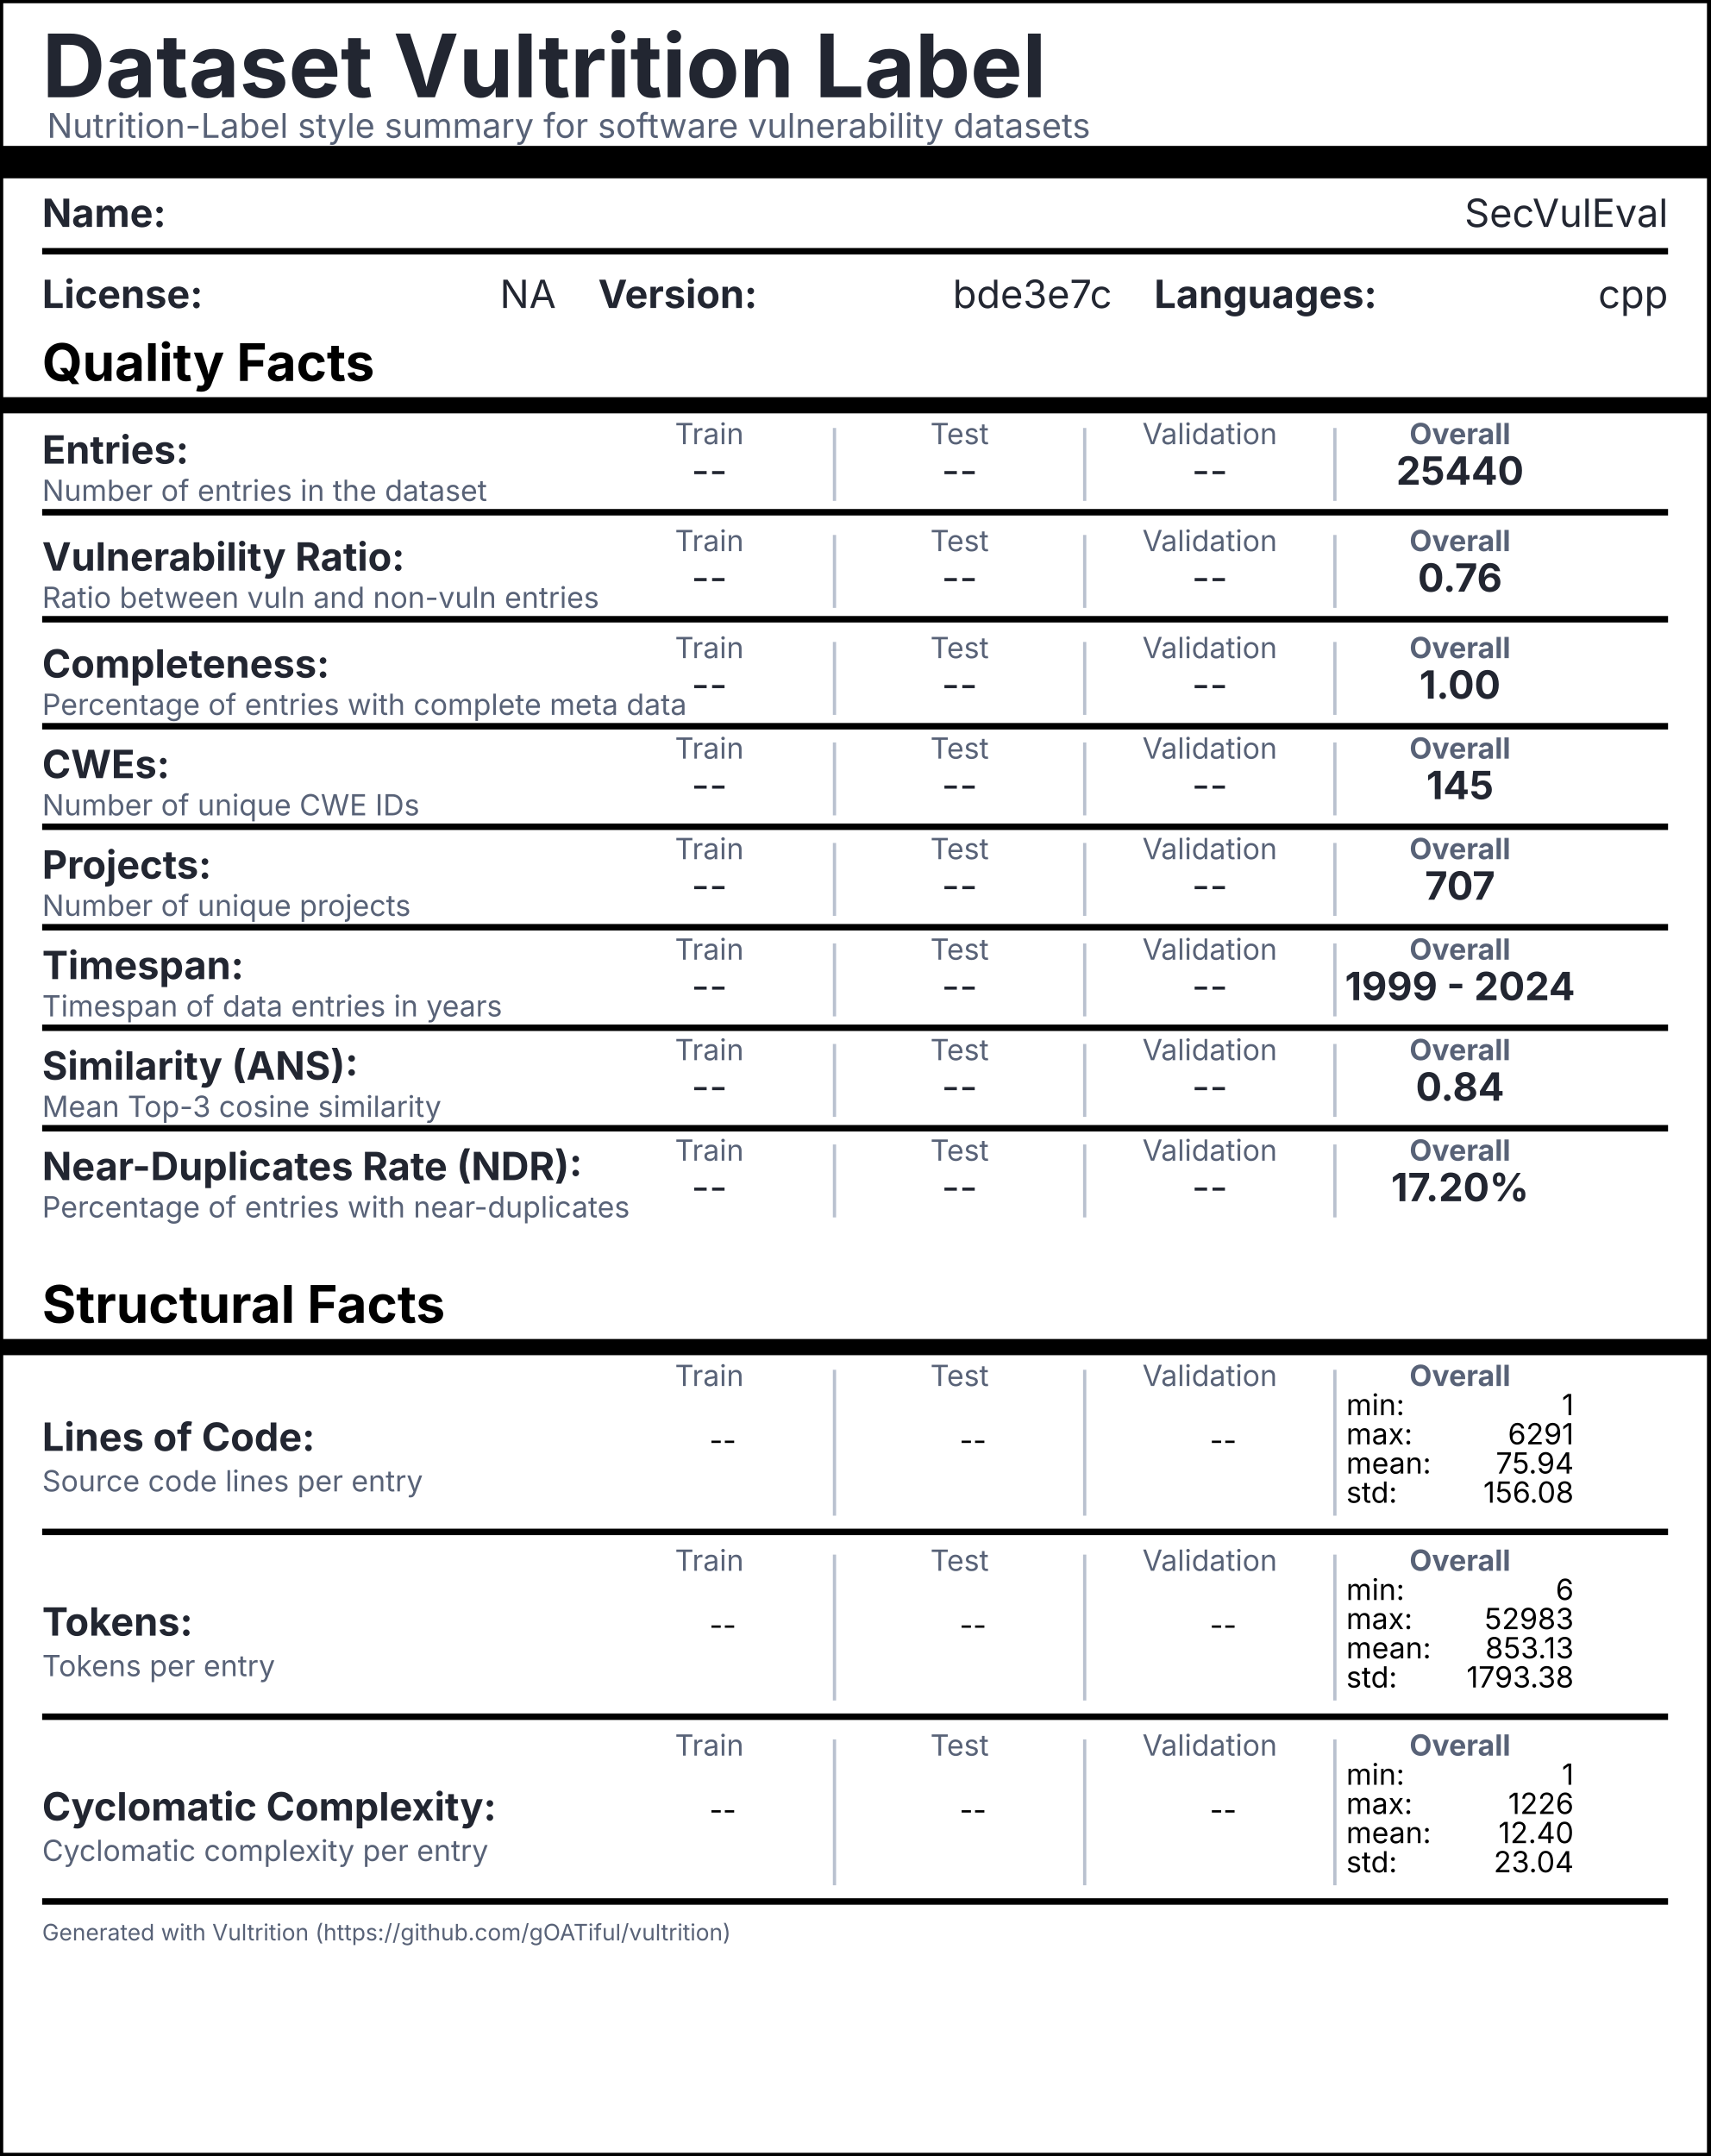
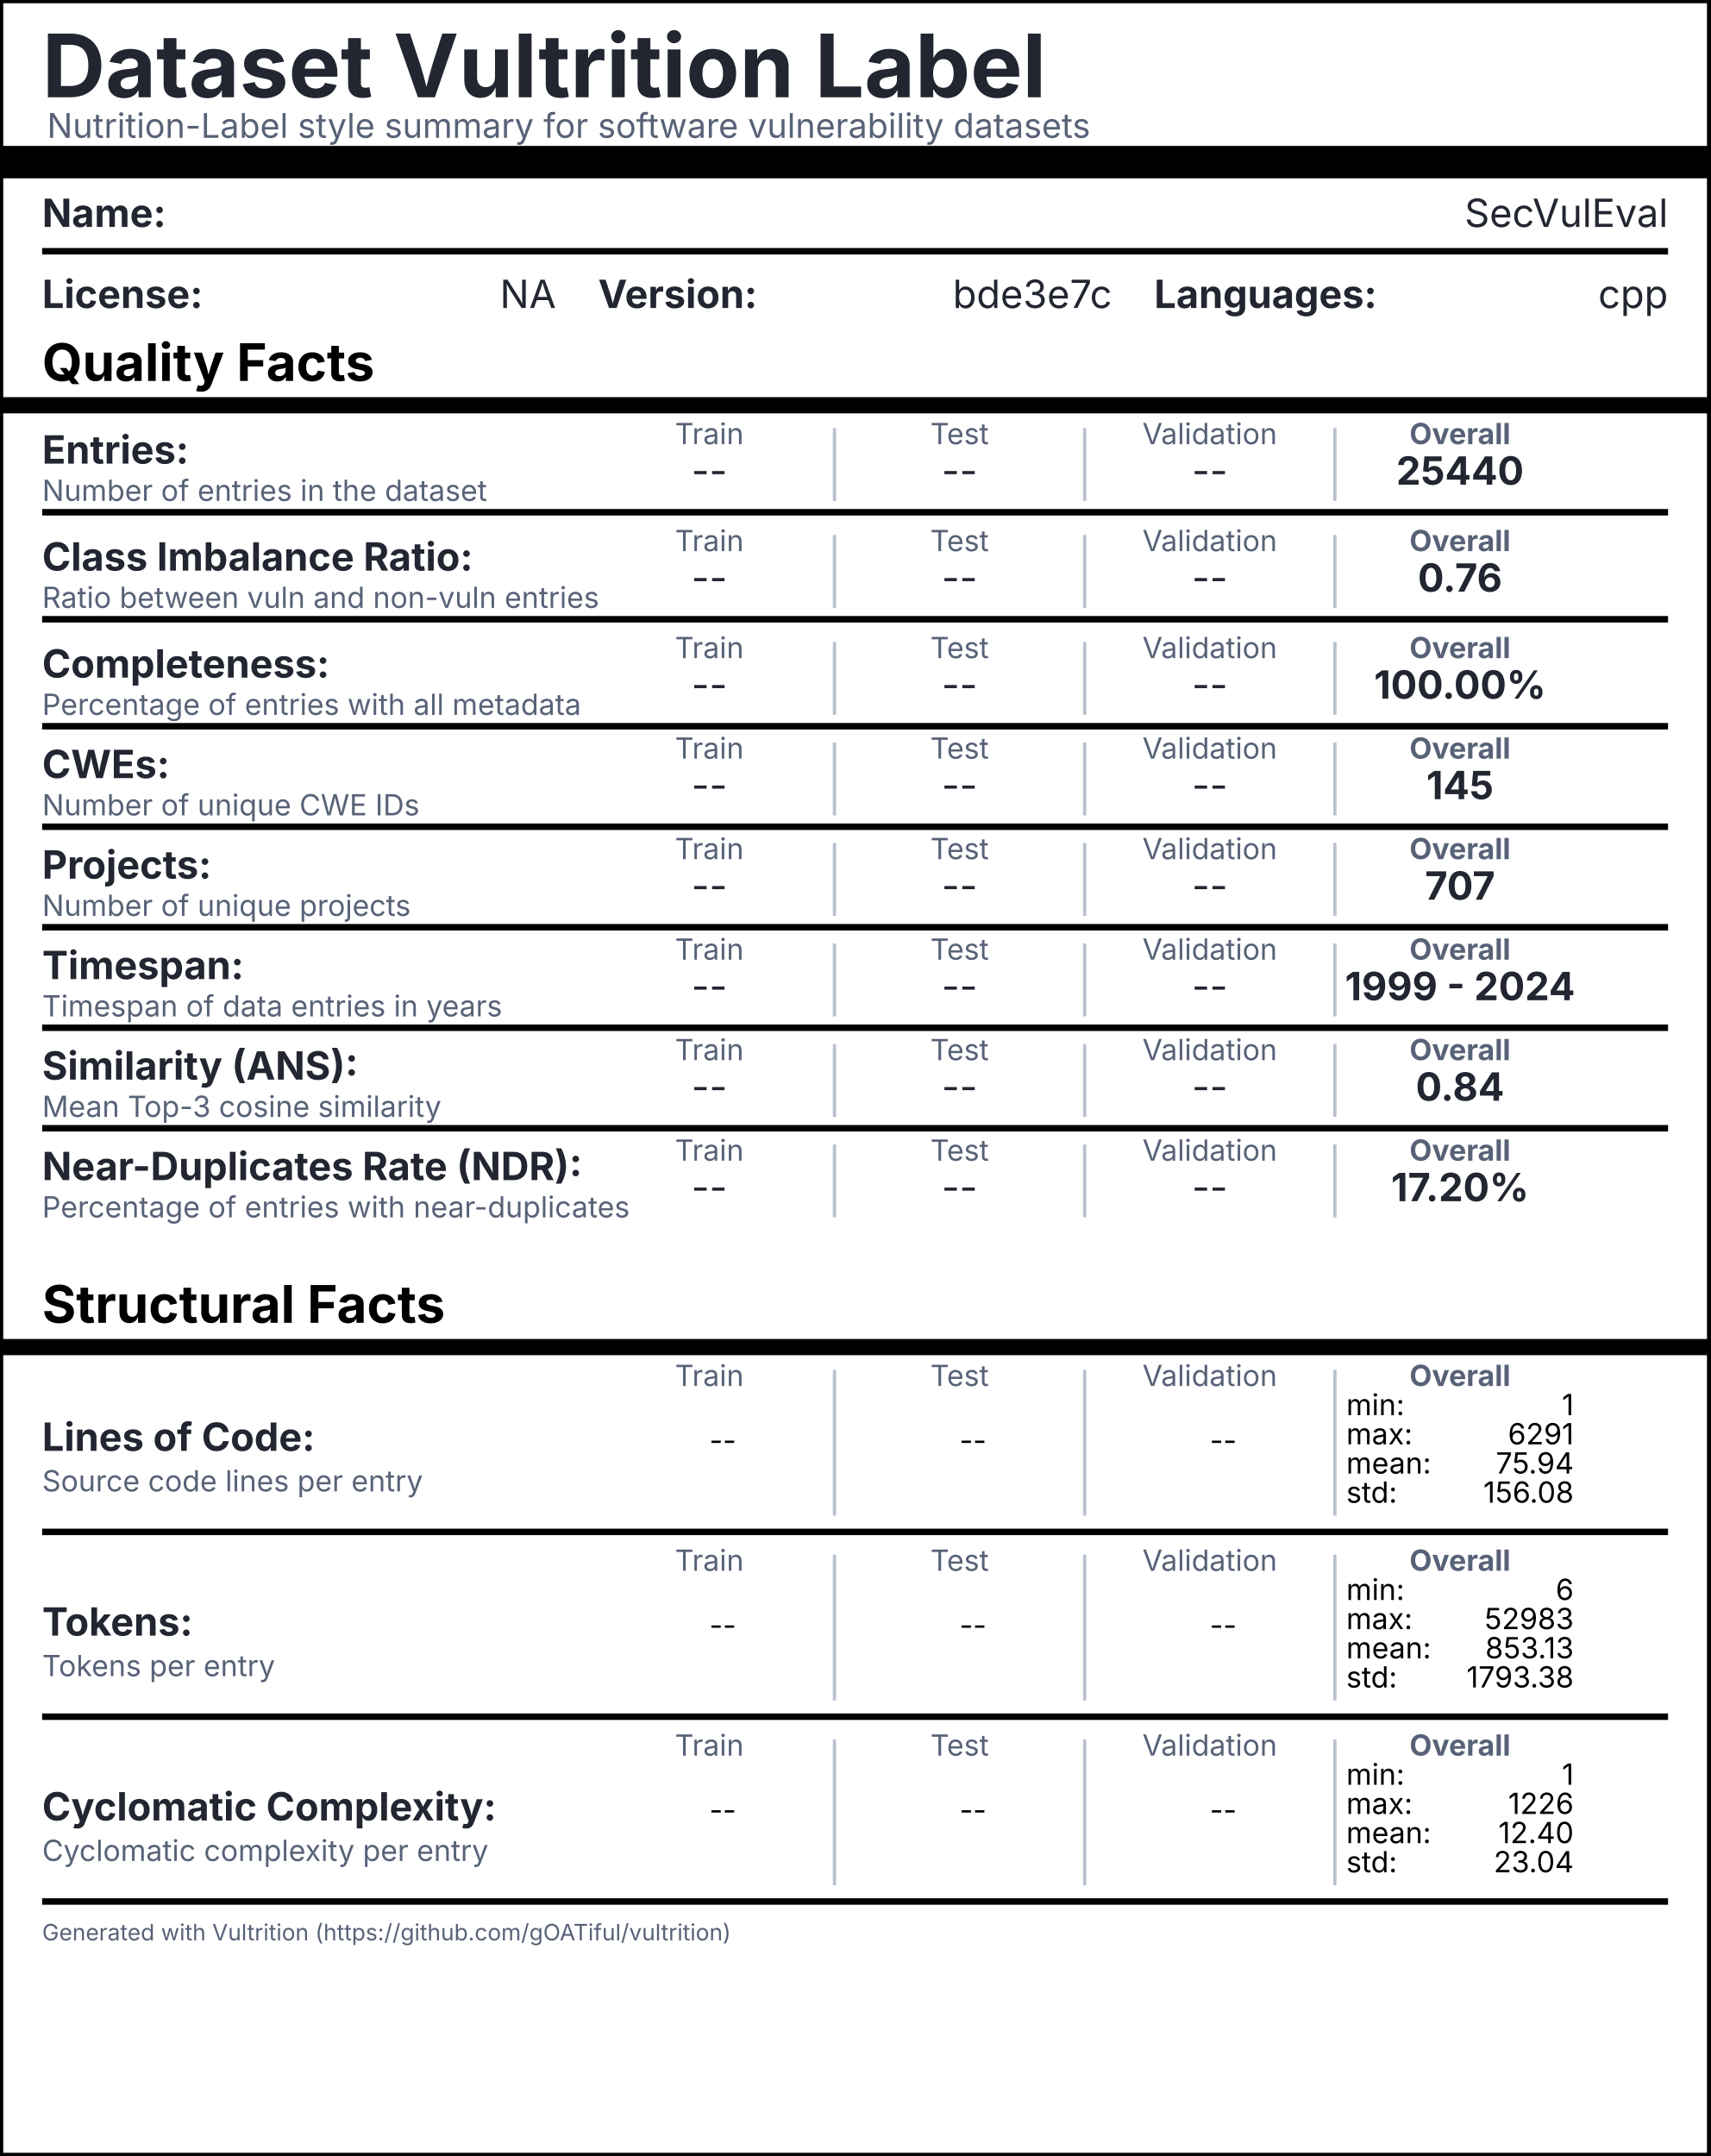
<svg xmlns="http://www.w3.org/2000/svg" baseProfile="tiny" height="1330px" version="1.2" viewBox="0,0,1055,1330" width="1055px">
  <defs />
  <rect fill="#ffffff" height="1330" stroke="#000000" stroke-width="4" width="1055" x="0" y="0" />
  <g />
  <text fill="#222631" font-family="Inter, Arial, Helvetica, sans-serif" font-size="54" font-weight="bold" x="26" y="60">Dataset Vultrition Label</text>
  <text fill="#586277" font-family="Inter, Arial, Helvetica, sans-serif" font-size="21" x="29" y="85">Nutrition-Label style summary for software vulnerability datasets</text>
  <line stroke="#000000" stroke-width="20" x1="0" x2="1055" y1="100" y2="100" />
  <text fill="#222631" font-family="Inter, Arial, Helvetica, sans-serif" font-size="24" font-weight="bold" x="26" y="140">Name:</text>
  <text fill="#222631" font-family="Inter, Arial, Helvetica, sans-serif" font-size="24" text-anchor="end" x="1029" y="140">SecVulEval</text>
  <line stroke="#000000" stroke-width="4" x1="26" x2="1029" y1="155" y2="155" />
  <text fill="#222631" font-family="Inter, Arial, Helvetica, sans-serif" font-size="24" font-weight="bold" x="26.0" y="190">License:</text>
  <text fill="#222631" font-family="Inter, Arial, Helvetica, sans-serif" font-size="24" text-anchor="end" x="343.0" y="190">NA</text>
  <text fill="#222631" font-family="Inter, Arial, Helvetica, sans-serif" font-size="24" font-weight="bold" x="369.0" y="190">Version:</text>
  <text fill="#222631" font-family="Inter, Arial, Helvetica, sans-serif" font-size="24" text-anchor="end" x="686.0" y="190">bde3e7c</text>
  <text fill="#222631" font-family="Inter, Arial, Helvetica, sans-serif" font-size="24" font-weight="bold" x="712.0" y="190">Languages:</text>
  <text fill="#222631" font-family="Inter, Arial, Helvetica, sans-serif" font-size="24" text-anchor="end" x="1029.0" y="190">cpp</text>
  <text fill="#000000" font-family="Inter, Arial, Helvetica, sans-serif" font-size="32" font-weight="bold" x="26" y="235">Quality Facts</text>
  <line stroke="#000000" stroke-width="10" x1="0" x2="1055" y1="250" y2="250" />
  <text fill="#222631" font-family="Inter, Arial, Helvetica, sans-serif" font-size="24" font-weight="bold" x="26" y="286">Entries:</text>
  <text fill="#586277" font-family="Inter, Arial, Helvetica, sans-serif" font-size="18" x="26" y="309">Number of entries in the dataset</text>
  <text fill="#586277" font-family="Inter, Arial, Helvetica, sans-serif" font-size="18" font-weight="normal" text-anchor="middle" x="437.6" y="274">Train</text>
  <text fill="#222631" font-family="Inter, Arial, Helvetica, sans-serif" font-size="24" font-weight="normal" text-anchor="middle" x="437.6" y="299">--</text>
  <line stroke="#b9c1cf" stroke-width="2" x1="514.775" x2="514.775" y1="264" y2="309" />
  <text fill="#586277" font-family="Inter, Arial, Helvetica, sans-serif" font-size="18" font-weight="normal" text-anchor="middle" x="591.95" y="274">Test</text>
  <text fill="#222631" font-family="Inter, Arial, Helvetica, sans-serif" font-size="24" font-weight="normal" text-anchor="middle" x="591.95" y="299">--</text>
  <line stroke="#b9c1cf" stroke-width="2" x1="669.125" x2="669.125" y1="264" y2="309" />
  <text fill="#586277" font-family="Inter, Arial, Helvetica, sans-serif" font-size="18" font-weight="normal" text-anchor="middle" x="746.3" y="274">Validation</text>
  <text fill="#222631" font-family="Inter, Arial, Helvetica, sans-serif" font-size="24" font-weight="normal" text-anchor="middle" x="746.3" y="299">--</text>
  <line stroke="#b9c1cf" stroke-width="2" x1="823.475" x2="823.475" y1="264" y2="309" />
  <text fill="#586277" font-family="Inter, Arial, Helvetica, sans-serif" font-size="18" font-weight="bold" text-anchor="middle" x="900.65" y="274">Overall</text>
  <text fill="#222631" font-family="Inter, Arial, Helvetica, sans-serif" font-size="24" font-weight="bold" text-anchor="middle" x="900.65" y="299">25440</text>
  <line stroke="#000000" stroke-width="4" x1="26" x2="1029" y1="316" y2="316" />
-   <text fill="#222631" font-family="Inter, Arial, Helvetica, sans-serif" font-size="24" font-weight="bold" x="26" y="352">Vulnerability Ratio:</text>
+   <text fill="#222631" font-family="Inter, Arial, Helvetica, sans-serif" font-size="24" font-weight="bold" x="26" y="352">Class Imbalance Ratio:</text>
  <text fill="#586277" font-family="Inter, Arial, Helvetica, sans-serif" font-size="18" x="26" y="375">Ratio between vuln and non-vuln entries</text>
  <text fill="#586277" font-family="Inter, Arial, Helvetica, sans-serif" font-size="18" font-weight="normal" text-anchor="middle" x="437.6" y="340">Train</text>
  <text fill="#222631" font-family="Inter, Arial, Helvetica, sans-serif" font-size="24" font-weight="normal" text-anchor="middle" x="437.6" y="365">--</text>
  <line stroke="#b9c1cf" stroke-width="2" x1="514.775" x2="514.775" y1="330" y2="375" />
  <text fill="#586277" font-family="Inter, Arial, Helvetica, sans-serif" font-size="18" font-weight="normal" text-anchor="middle" x="591.95" y="340">Test</text>
  <text fill="#222631" font-family="Inter, Arial, Helvetica, sans-serif" font-size="24" font-weight="normal" text-anchor="middle" x="591.95" y="365">--</text>
  <line stroke="#b9c1cf" stroke-width="2" x1="669.125" x2="669.125" y1="330" y2="375" />
  <text fill="#586277" font-family="Inter, Arial, Helvetica, sans-serif" font-size="18" font-weight="normal" text-anchor="middle" x="746.3" y="340">Validation</text>
  <text fill="#222631" font-family="Inter, Arial, Helvetica, sans-serif" font-size="24" font-weight="normal" text-anchor="middle" x="746.3" y="365">--</text>
  <line stroke="#b9c1cf" stroke-width="2" x1="823.475" x2="823.475" y1="330" y2="375" />
  <text fill="#586277" font-family="Inter, Arial, Helvetica, sans-serif" font-size="18" font-weight="bold" text-anchor="middle" x="900.65" y="340">Overall</text>
  <text fill="#222631" font-family="Inter, Arial, Helvetica, sans-serif" font-size="24" font-weight="bold" text-anchor="middle" x="900.65" y="365">0.76</text>
  <line stroke="#000000" stroke-width="4" x1="26" x2="1029" y1="382" y2="382" />
  <text fill="#222631" font-family="Inter, Arial, Helvetica, sans-serif" font-size="24" font-weight="bold" x="26" y="418">Completeness:</text>
-   <text fill="#586277" font-family="Inter, Arial, Helvetica, sans-serif" font-size="18" x="26" y="441">Percentage of entries with complete meta data</text>
+   <text fill="#586277" font-family="Inter, Arial, Helvetica, sans-serif" font-size="18" x="26" y="441">Percentage of entries with all metadata</text>
  <text fill="#586277" font-family="Inter, Arial, Helvetica, sans-serif" font-size="18" font-weight="normal" text-anchor="middle" x="437.6" y="406">Train</text>
  <text fill="#222631" font-family="Inter, Arial, Helvetica, sans-serif" font-size="24" font-weight="normal" text-anchor="middle" x="437.6" y="431">--</text>
  <line stroke="#b9c1cf" stroke-width="2" x1="514.775" x2="514.775" y1="396" y2="441" />
  <text fill="#586277" font-family="Inter, Arial, Helvetica, sans-serif" font-size="18" font-weight="normal" text-anchor="middle" x="591.95" y="406">Test</text>
  <text fill="#222631" font-family="Inter, Arial, Helvetica, sans-serif" font-size="24" font-weight="normal" text-anchor="middle" x="591.95" y="431">--</text>
  <line stroke="#b9c1cf" stroke-width="2" x1="669.125" x2="669.125" y1="396" y2="441" />
  <text fill="#586277" font-family="Inter, Arial, Helvetica, sans-serif" font-size="18" font-weight="normal" text-anchor="middle" x="746.3" y="406">Validation</text>
  <text fill="#222631" font-family="Inter, Arial, Helvetica, sans-serif" font-size="24" font-weight="normal" text-anchor="middle" x="746.3" y="431">--</text>
  <line stroke="#b9c1cf" stroke-width="2" x1="823.475" x2="823.475" y1="396" y2="441" />
  <text fill="#586277" font-family="Inter, Arial, Helvetica, sans-serif" font-size="18" font-weight="bold" text-anchor="middle" x="900.65" y="406">Overall</text>
-   <text fill="#222631" font-family="Inter, Arial, Helvetica, sans-serif" font-size="24" font-weight="bold" text-anchor="middle" x="900.65" y="431">1.00</text>
+   <text fill="#222631" font-family="Inter, Arial, Helvetica, sans-serif" font-size="24" font-weight="bold" text-anchor="middle" x="900.65" y="431">100.00%</text>
  <line stroke="#000000" stroke-width="4" x1="26" x2="1029" y1="448" y2="448" />
  <text fill="#222631" font-family="Inter, Arial, Helvetica, sans-serif" font-size="24" font-weight="bold" x="26" y="480">CWEs:</text>
  <text fill="#586277" font-family="Inter, Arial, Helvetica, sans-serif" font-size="18" x="26" y="503">Number of unique CWE IDs</text>
  <text fill="#586277" font-family="Inter, Arial, Helvetica, sans-serif" font-size="18" font-weight="normal" text-anchor="middle" x="437.6" y="468">Train</text>
  <text fill="#222631" font-family="Inter, Arial, Helvetica, sans-serif" font-size="24" font-weight="normal" text-anchor="middle" x="437.6" y="493">--</text>
  <line stroke="#b9c1cf" stroke-width="2" x1="514.775" x2="514.775" y1="458" y2="503" />
  <text fill="#586277" font-family="Inter, Arial, Helvetica, sans-serif" font-size="18" font-weight="normal" text-anchor="middle" x="591.95" y="468">Test</text>
  <text fill="#222631" font-family="Inter, Arial, Helvetica, sans-serif" font-size="24" font-weight="normal" text-anchor="middle" x="591.95" y="493">--</text>
  <line stroke="#b9c1cf" stroke-width="2" x1="669.125" x2="669.125" y1="458" y2="503" />
  <text fill="#586277" font-family="Inter, Arial, Helvetica, sans-serif" font-size="18" font-weight="normal" text-anchor="middle" x="746.3" y="468">Validation</text>
  <text fill="#222631" font-family="Inter, Arial, Helvetica, sans-serif" font-size="24" font-weight="normal" text-anchor="middle" x="746.3" y="493">--</text>
  <line stroke="#b9c1cf" stroke-width="2" x1="823.475" x2="823.475" y1="458" y2="503" />
  <text fill="#586277" font-family="Inter, Arial, Helvetica, sans-serif" font-size="18" font-weight="bold" text-anchor="middle" x="900.65" y="468">Overall</text>
  <text fill="#222631" font-family="Inter, Arial, Helvetica, sans-serif" font-size="24" font-weight="bold" text-anchor="middle" x="900.65" y="493">145</text>
  <line stroke="#000000" stroke-width="4" x1="26" x2="1029" y1="510" y2="510" />
  <text fill="#222631" font-family="Inter, Arial, Helvetica, sans-serif" font-size="24" font-weight="bold" x="26" y="542">Projects:</text>
  <text fill="#586277" font-family="Inter, Arial, Helvetica, sans-serif" font-size="18" x="26" y="565">Number of unique projects</text>
  <text fill="#586277" font-family="Inter, Arial, Helvetica, sans-serif" font-size="18" font-weight="normal" text-anchor="middle" x="437.6" y="530">Train</text>
  <text fill="#222631" font-family="Inter, Arial, Helvetica, sans-serif" font-size="24" font-weight="normal" text-anchor="middle" x="437.6" y="555">--</text>
  <line stroke="#b9c1cf" stroke-width="2" x1="514.775" x2="514.775" y1="520" y2="565" />
  <text fill="#586277" font-family="Inter, Arial, Helvetica, sans-serif" font-size="18" font-weight="normal" text-anchor="middle" x="591.95" y="530">Test</text>
  <text fill="#222631" font-family="Inter, Arial, Helvetica, sans-serif" font-size="24" font-weight="normal" text-anchor="middle" x="591.95" y="555">--</text>
  <line stroke="#b9c1cf" stroke-width="2" x1="669.125" x2="669.125" y1="520" y2="565" />
  <text fill="#586277" font-family="Inter, Arial, Helvetica, sans-serif" font-size="18" font-weight="normal" text-anchor="middle" x="746.3" y="530">Validation</text>
  <text fill="#222631" font-family="Inter, Arial, Helvetica, sans-serif" font-size="24" font-weight="normal" text-anchor="middle" x="746.3" y="555">--</text>
  <line stroke="#b9c1cf" stroke-width="2" x1="823.475" x2="823.475" y1="520" y2="565" />
  <text fill="#586277" font-family="Inter, Arial, Helvetica, sans-serif" font-size="18" font-weight="bold" text-anchor="middle" x="900.65" y="530">Overall</text>
  <text fill="#222631" font-family="Inter, Arial, Helvetica, sans-serif" font-size="24" font-weight="bold" text-anchor="middle" x="900.65" y="555">707</text>
  <line stroke="#000000" stroke-width="4" x1="26" x2="1029" y1="572" y2="572" />
  <text fill="#222631" font-family="Inter, Arial, Helvetica, sans-serif" font-size="24" font-weight="bold" x="26" y="604">Timespan:</text>
  <text fill="#586277" font-family="Inter, Arial, Helvetica, sans-serif" font-size="18" x="26" y="627">Timespan of data entries in years</text>
  <text fill="#586277" font-family="Inter, Arial, Helvetica, sans-serif" font-size="18" font-weight="normal" text-anchor="middle" x="437.6" y="592">Train</text>
  <text fill="#222631" font-family="Inter, Arial, Helvetica, sans-serif" font-size="24" font-weight="normal" text-anchor="middle" x="437.6" y="617">--</text>
  <line stroke="#b9c1cf" stroke-width="2" x1="514.775" x2="514.775" y1="582" y2="627" />
  <text fill="#586277" font-family="Inter, Arial, Helvetica, sans-serif" font-size="18" font-weight="normal" text-anchor="middle" x="591.95" y="592">Test</text>
  <text fill="#222631" font-family="Inter, Arial, Helvetica, sans-serif" font-size="24" font-weight="normal" text-anchor="middle" x="591.95" y="617">--</text>
  <line stroke="#b9c1cf" stroke-width="2" x1="669.125" x2="669.125" y1="582" y2="627" />
  <text fill="#586277" font-family="Inter, Arial, Helvetica, sans-serif" font-size="18" font-weight="normal" text-anchor="middle" x="746.3" y="592">Validation</text>
  <text fill="#222631" font-family="Inter, Arial, Helvetica, sans-serif" font-size="24" font-weight="normal" text-anchor="middle" x="746.3" y="617">--</text>
  <line stroke="#b9c1cf" stroke-width="2" x1="823.475" x2="823.475" y1="582" y2="627" />
  <text fill="#586277" font-family="Inter, Arial, Helvetica, sans-serif" font-size="18" font-weight="bold" text-anchor="middle" x="900.65" y="592">Overall</text>
  <text fill="#222631" font-family="Inter, Arial, Helvetica, sans-serif" font-size="24" font-weight="bold" text-anchor="middle" x="900.65" y="617">1999 - 2024</text>
  <line stroke="#000000" stroke-width="4" x1="26" x2="1029" y1="634" y2="634" />
  <text fill="#222631" font-family="Inter, Arial, Helvetica, sans-serif" font-size="24" font-weight="bold" x="26" y="666">Similarity (ANS):</text>
  <text fill="#586277" font-family="Inter, Arial, Helvetica, sans-serif" font-size="18" x="26" y="689">Mean Top-3 cosine similarity</text>
  <text fill="#586277" font-family="Inter, Arial, Helvetica, sans-serif" font-size="18" font-weight="normal" text-anchor="middle" x="437.6" y="654">Train</text>
  <text fill="#222631" font-family="Inter, Arial, Helvetica, sans-serif" font-size="24" font-weight="normal" text-anchor="middle" x="437.6" y="679">--</text>
  <line stroke="#b9c1cf" stroke-width="2" x1="514.775" x2="514.775" y1="644" y2="689" />
  <text fill="#586277" font-family="Inter, Arial, Helvetica, sans-serif" font-size="18" font-weight="normal" text-anchor="middle" x="591.95" y="654">Test</text>
  <text fill="#222631" font-family="Inter, Arial, Helvetica, sans-serif" font-size="24" font-weight="normal" text-anchor="middle" x="591.95" y="679">--</text>
  <line stroke="#b9c1cf" stroke-width="2" x1="669.125" x2="669.125" y1="644" y2="689" />
  <text fill="#586277" font-family="Inter, Arial, Helvetica, sans-serif" font-size="18" font-weight="normal" text-anchor="middle" x="746.3" y="654">Validation</text>
  <text fill="#222631" font-family="Inter, Arial, Helvetica, sans-serif" font-size="24" font-weight="normal" text-anchor="middle" x="746.3" y="679">--</text>
  <line stroke="#b9c1cf" stroke-width="2" x1="823.475" x2="823.475" y1="644" y2="689" />
  <text fill="#586277" font-family="Inter, Arial, Helvetica, sans-serif" font-size="18" font-weight="bold" text-anchor="middle" x="900.65" y="654">Overall</text>
  <text fill="#222631" font-family="Inter, Arial, Helvetica, sans-serif" font-size="24" font-weight="bold" text-anchor="middle" x="900.65" y="679">0.84</text>
  <line stroke="#000000" stroke-width="4" x1="26" x2="1029" y1="696" y2="696" />
  <text fill="#222631" font-family="Inter, Arial, Helvetica, sans-serif" font-size="24" font-weight="bold" x="26" y="728">Near-Duplicates Rate (NDR):</text>
  <text fill="#586277" font-family="Inter, Arial, Helvetica, sans-serif" font-size="18" x="26" y="751">Percentage of entries with near-duplicates</text>
  <text fill="#586277" font-family="Inter, Arial, Helvetica, sans-serif" font-size="18" font-weight="normal" text-anchor="middle" x="437.6" y="716">Train</text>
  <text fill="#222631" font-family="Inter, Arial, Helvetica, sans-serif" font-size="24" font-weight="normal" text-anchor="middle" x="437.6" y="741">--</text>
  <line stroke="#b9c1cf" stroke-width="2" x1="514.775" x2="514.775" y1="706" y2="751" />
  <text fill="#586277" font-family="Inter, Arial, Helvetica, sans-serif" font-size="18" font-weight="normal" text-anchor="middle" x="591.95" y="716">Test</text>
  <text fill="#222631" font-family="Inter, Arial, Helvetica, sans-serif" font-size="24" font-weight="normal" text-anchor="middle" x="591.95" y="741">--</text>
  <line stroke="#b9c1cf" stroke-width="2" x1="669.125" x2="669.125" y1="706" y2="751" />
  <text fill="#586277" font-family="Inter, Arial, Helvetica, sans-serif" font-size="18" font-weight="normal" text-anchor="middle" x="746.3" y="716">Validation</text>
  <text fill="#222631" font-family="Inter, Arial, Helvetica, sans-serif" font-size="24" font-weight="normal" text-anchor="middle" x="746.3" y="741">--</text>
  <line stroke="#b9c1cf" stroke-width="2" x1="823.475" x2="823.475" y1="706" y2="751" />
  <text fill="#586277" font-family="Inter, Arial, Helvetica, sans-serif" font-size="18" font-weight="bold" text-anchor="middle" x="900.65" y="716">Overall</text>
  <text fill="#222631" font-family="Inter, Arial, Helvetica, sans-serif" font-size="24" font-weight="bold" text-anchor="middle" x="900.65" y="741">17.20%</text>
  <text fill="#000000" font-family="Inter, Arial, Helvetica, sans-serif" font-size="32" font-weight="bold" x="26" y="816">Structural Facts</text>
  <line stroke="#000000" stroke-width="10" x1="0" x2="1055" y1="831" y2="831" />
  <text fill="#222631" font-family="Inter, Arial, Helvetica, sans-serif" font-size="24" font-weight="bold" x="26" y="895">Lines of Code:</text>
  <text fill="#586277" font-family="Inter, Arial, Helvetica, sans-serif" font-size="18" x="26" y="920">Source code lines per entry</text>
  <line stroke="#b9c1cf" stroke-width="2" x1="514.775" x2="514.775" y1="845" y2="935" />
  <text fill="#586277" font-family="Inter, Arial, Helvetica, sans-serif" font-size="18" font-weight="normal" text-anchor="middle" x="437.6" y="855">Train</text>
  <text fill="#000000" font-family="Inter, Arial, Helvetica, sans-serif" font-size="18" x="437.6" y="895">--</text>
  <line stroke="#b9c1cf" stroke-width="2" x1="669.125" x2="669.125" y1="845" y2="935" />
  <text fill="#586277" font-family="Inter, Arial, Helvetica, sans-serif" font-size="18" font-weight="normal" text-anchor="middle" x="591.95" y="855">Test</text>
  <text fill="#000000" font-family="Inter, Arial, Helvetica, sans-serif" font-size="18" x="591.95" y="895">--</text>
  <line stroke="#b9c1cf" stroke-width="2" x1="823.475" x2="823.475" y1="845" y2="935" />
  <text fill="#586277" font-family="Inter, Arial, Helvetica, sans-serif" font-size="18" font-weight="normal" text-anchor="middle" x="746.3" y="855">Validation</text>
  <text fill="#000000" font-family="Inter, Arial, Helvetica, sans-serif" font-size="18" x="746.3" y="895">--</text>
  <text fill="#586277" font-family="Inter, Arial, Helvetica, sans-serif" font-size="18" font-weight="bold" text-anchor="middle" x="900.65" y="855">Overall</text>
  <text fill="#000000" font-family="Inter, Arial, Helvetica, sans-serif" font-size="18" x="830.475" y="873">min:</text>
  <text fill="#000000" font-family="Inter, Arial, Helvetica, sans-serif" font-size="18" text-anchor="end" x="970.825" y="873">1</text>
  <text fill="#000000" font-family="Inter, Arial, Helvetica, sans-serif" font-size="18" x="830.475" y="891">max:</text>
  <text fill="#000000" font-family="Inter, Arial, Helvetica, sans-serif" font-size="18" text-anchor="end" x="970.825" y="891">6291</text>
  <text fill="#000000" font-family="Inter, Arial, Helvetica, sans-serif" font-size="18" x="830.475" y="909">mean:</text>
  <text fill="#000000" font-family="Inter, Arial, Helvetica, sans-serif" font-size="18" text-anchor="end" x="970.825" y="909">75.94</text>
  <text fill="#000000" font-family="Inter, Arial, Helvetica, sans-serif" font-size="18" x="830.475" y="927">std:</text>
  <text fill="#000000" font-family="Inter, Arial, Helvetica, sans-serif" font-size="18" text-anchor="end" x="970.825" y="927">156.08</text>
  <line stroke="#000000" stroke-width="4" x1="26" x2="1029" y1="945" y2="945" />
  <text fill="#222631" font-family="Inter, Arial, Helvetica, sans-serif" font-size="24" font-weight="bold" x="26" y="1009">Tokens:</text>
  <text fill="#586277" font-family="Inter, Arial, Helvetica, sans-serif" font-size="18" x="26" y="1034">Tokens per entry</text>
  <line stroke="#b9c1cf" stroke-width="2" x1="514.775" x2="514.775" y1="959" y2="1049" />
  <text fill="#586277" font-family="Inter, Arial, Helvetica, sans-serif" font-size="18" font-weight="normal" text-anchor="middle" x="437.6" y="969">Train</text>
  <text fill="#000000" font-family="Inter, Arial, Helvetica, sans-serif" font-size="18" x="437.6" y="1009">--</text>
  <line stroke="#b9c1cf" stroke-width="2" x1="669.125" x2="669.125" y1="959" y2="1049" />
  <text fill="#586277" font-family="Inter, Arial, Helvetica, sans-serif" font-size="18" font-weight="normal" text-anchor="middle" x="591.95" y="969">Test</text>
  <text fill="#000000" font-family="Inter, Arial, Helvetica, sans-serif" font-size="18" x="591.95" y="1009">--</text>
  <line stroke="#b9c1cf" stroke-width="2" x1="823.475" x2="823.475" y1="959" y2="1049" />
  <text fill="#586277" font-family="Inter, Arial, Helvetica, sans-serif" font-size="18" font-weight="normal" text-anchor="middle" x="746.3" y="969">Validation</text>
  <text fill="#000000" font-family="Inter, Arial, Helvetica, sans-serif" font-size="18" x="746.3" y="1009">--</text>
  <text fill="#586277" font-family="Inter, Arial, Helvetica, sans-serif" font-size="18" font-weight="bold" text-anchor="middle" x="900.65" y="969">Overall</text>
  <text fill="#000000" font-family="Inter, Arial, Helvetica, sans-serif" font-size="18" x="830.475" y="987">min:</text>
  <text fill="#000000" font-family="Inter, Arial, Helvetica, sans-serif" font-size="18" text-anchor="end" x="970.825" y="987">6</text>
  <text fill="#000000" font-family="Inter, Arial, Helvetica, sans-serif" font-size="18" x="830.475" y="1005">max:</text>
  <text fill="#000000" font-family="Inter, Arial, Helvetica, sans-serif" font-size="18" text-anchor="end" x="970.825" y="1005">52983</text>
  <text fill="#000000" font-family="Inter, Arial, Helvetica, sans-serif" font-size="18" x="830.475" y="1023">mean:</text>
  <text fill="#000000" font-family="Inter, Arial, Helvetica, sans-serif" font-size="18" text-anchor="end" x="970.825" y="1023">853.13</text>
  <text fill="#000000" font-family="Inter, Arial, Helvetica, sans-serif" font-size="18" x="830.475" y="1041">std:</text>
  <text fill="#000000" font-family="Inter, Arial, Helvetica, sans-serif" font-size="18" text-anchor="end" x="970.825" y="1041">1793.38</text>
  <line stroke="#000000" stroke-width="4" x1="26" x2="1029" y1="1059" y2="1059" />
  <text fill="#222631" font-family="Inter, Arial, Helvetica, sans-serif" font-size="24" font-weight="bold" x="26" y="1123">Cyclomatic Complexity:</text>
  <text fill="#586277" font-family="Inter, Arial, Helvetica, sans-serif" font-size="18" x="26" y="1148">Cyclomatic complexity per entry</text>
  <line stroke="#b9c1cf" stroke-width="2" x1="514.775" x2="514.775" y1="1073" y2="1163" />
  <text fill="#586277" font-family="Inter, Arial, Helvetica, sans-serif" font-size="18" font-weight="normal" text-anchor="middle" x="437.6" y="1083">Train</text>
  <text fill="#000000" font-family="Inter, Arial, Helvetica, sans-serif" font-size="18" x="437.6" y="1123">--</text>
  <line stroke="#b9c1cf" stroke-width="2" x1="669.125" x2="669.125" y1="1073" y2="1163" />
  <text fill="#586277" font-family="Inter, Arial, Helvetica, sans-serif" font-size="18" font-weight="normal" text-anchor="middle" x="591.95" y="1083">Test</text>
  <text fill="#000000" font-family="Inter, Arial, Helvetica, sans-serif" font-size="18" x="591.95" y="1123">--</text>
  <line stroke="#b9c1cf" stroke-width="2" x1="823.475" x2="823.475" y1="1073" y2="1163" />
  <text fill="#586277" font-family="Inter, Arial, Helvetica, sans-serif" font-size="18" font-weight="normal" text-anchor="middle" x="746.3" y="1083">Validation</text>
  <text fill="#000000" font-family="Inter, Arial, Helvetica, sans-serif" font-size="18" x="746.3" y="1123">--</text>
  <text fill="#586277" font-family="Inter, Arial, Helvetica, sans-serif" font-size="18" font-weight="bold" text-anchor="middle" x="900.65" y="1083">Overall</text>
  <text fill="#000000" font-family="Inter, Arial, Helvetica, sans-serif" font-size="18" x="830.475" y="1101">min:</text>
  <text fill="#000000" font-family="Inter, Arial, Helvetica, sans-serif" font-size="18" text-anchor="end" x="970.825" y="1101">1</text>
  <text fill="#000000" font-family="Inter, Arial, Helvetica, sans-serif" font-size="18" x="830.475" y="1119">max:</text>
  <text fill="#000000" font-family="Inter, Arial, Helvetica, sans-serif" font-size="18" text-anchor="end" x="970.825" y="1119">1226</text>
  <text fill="#000000" font-family="Inter, Arial, Helvetica, sans-serif" font-size="18" x="830.475" y="1137">mean:</text>
  <text fill="#000000" font-family="Inter, Arial, Helvetica, sans-serif" font-size="18" text-anchor="end" x="970.825" y="1137">12.40</text>
  <text fill="#000000" font-family="Inter, Arial, Helvetica, sans-serif" font-size="18" x="830.475" y="1155">std:</text>
  <text fill="#000000" font-family="Inter, Arial, Helvetica, sans-serif" font-size="18" text-anchor="end" x="970.825" y="1155">23.04</text>
  <line stroke="#000000" stroke-width="4" x1="26" x2="1029" y1="1173" y2="1173" />
  <text fill="#586277" font-family="Inter, Arial, Helvetica, sans-serif" font-size="14" x="26" y="1197">Generated with Vultrition (https://github.com/gOATiful/vultrition)</text>
</svg>
